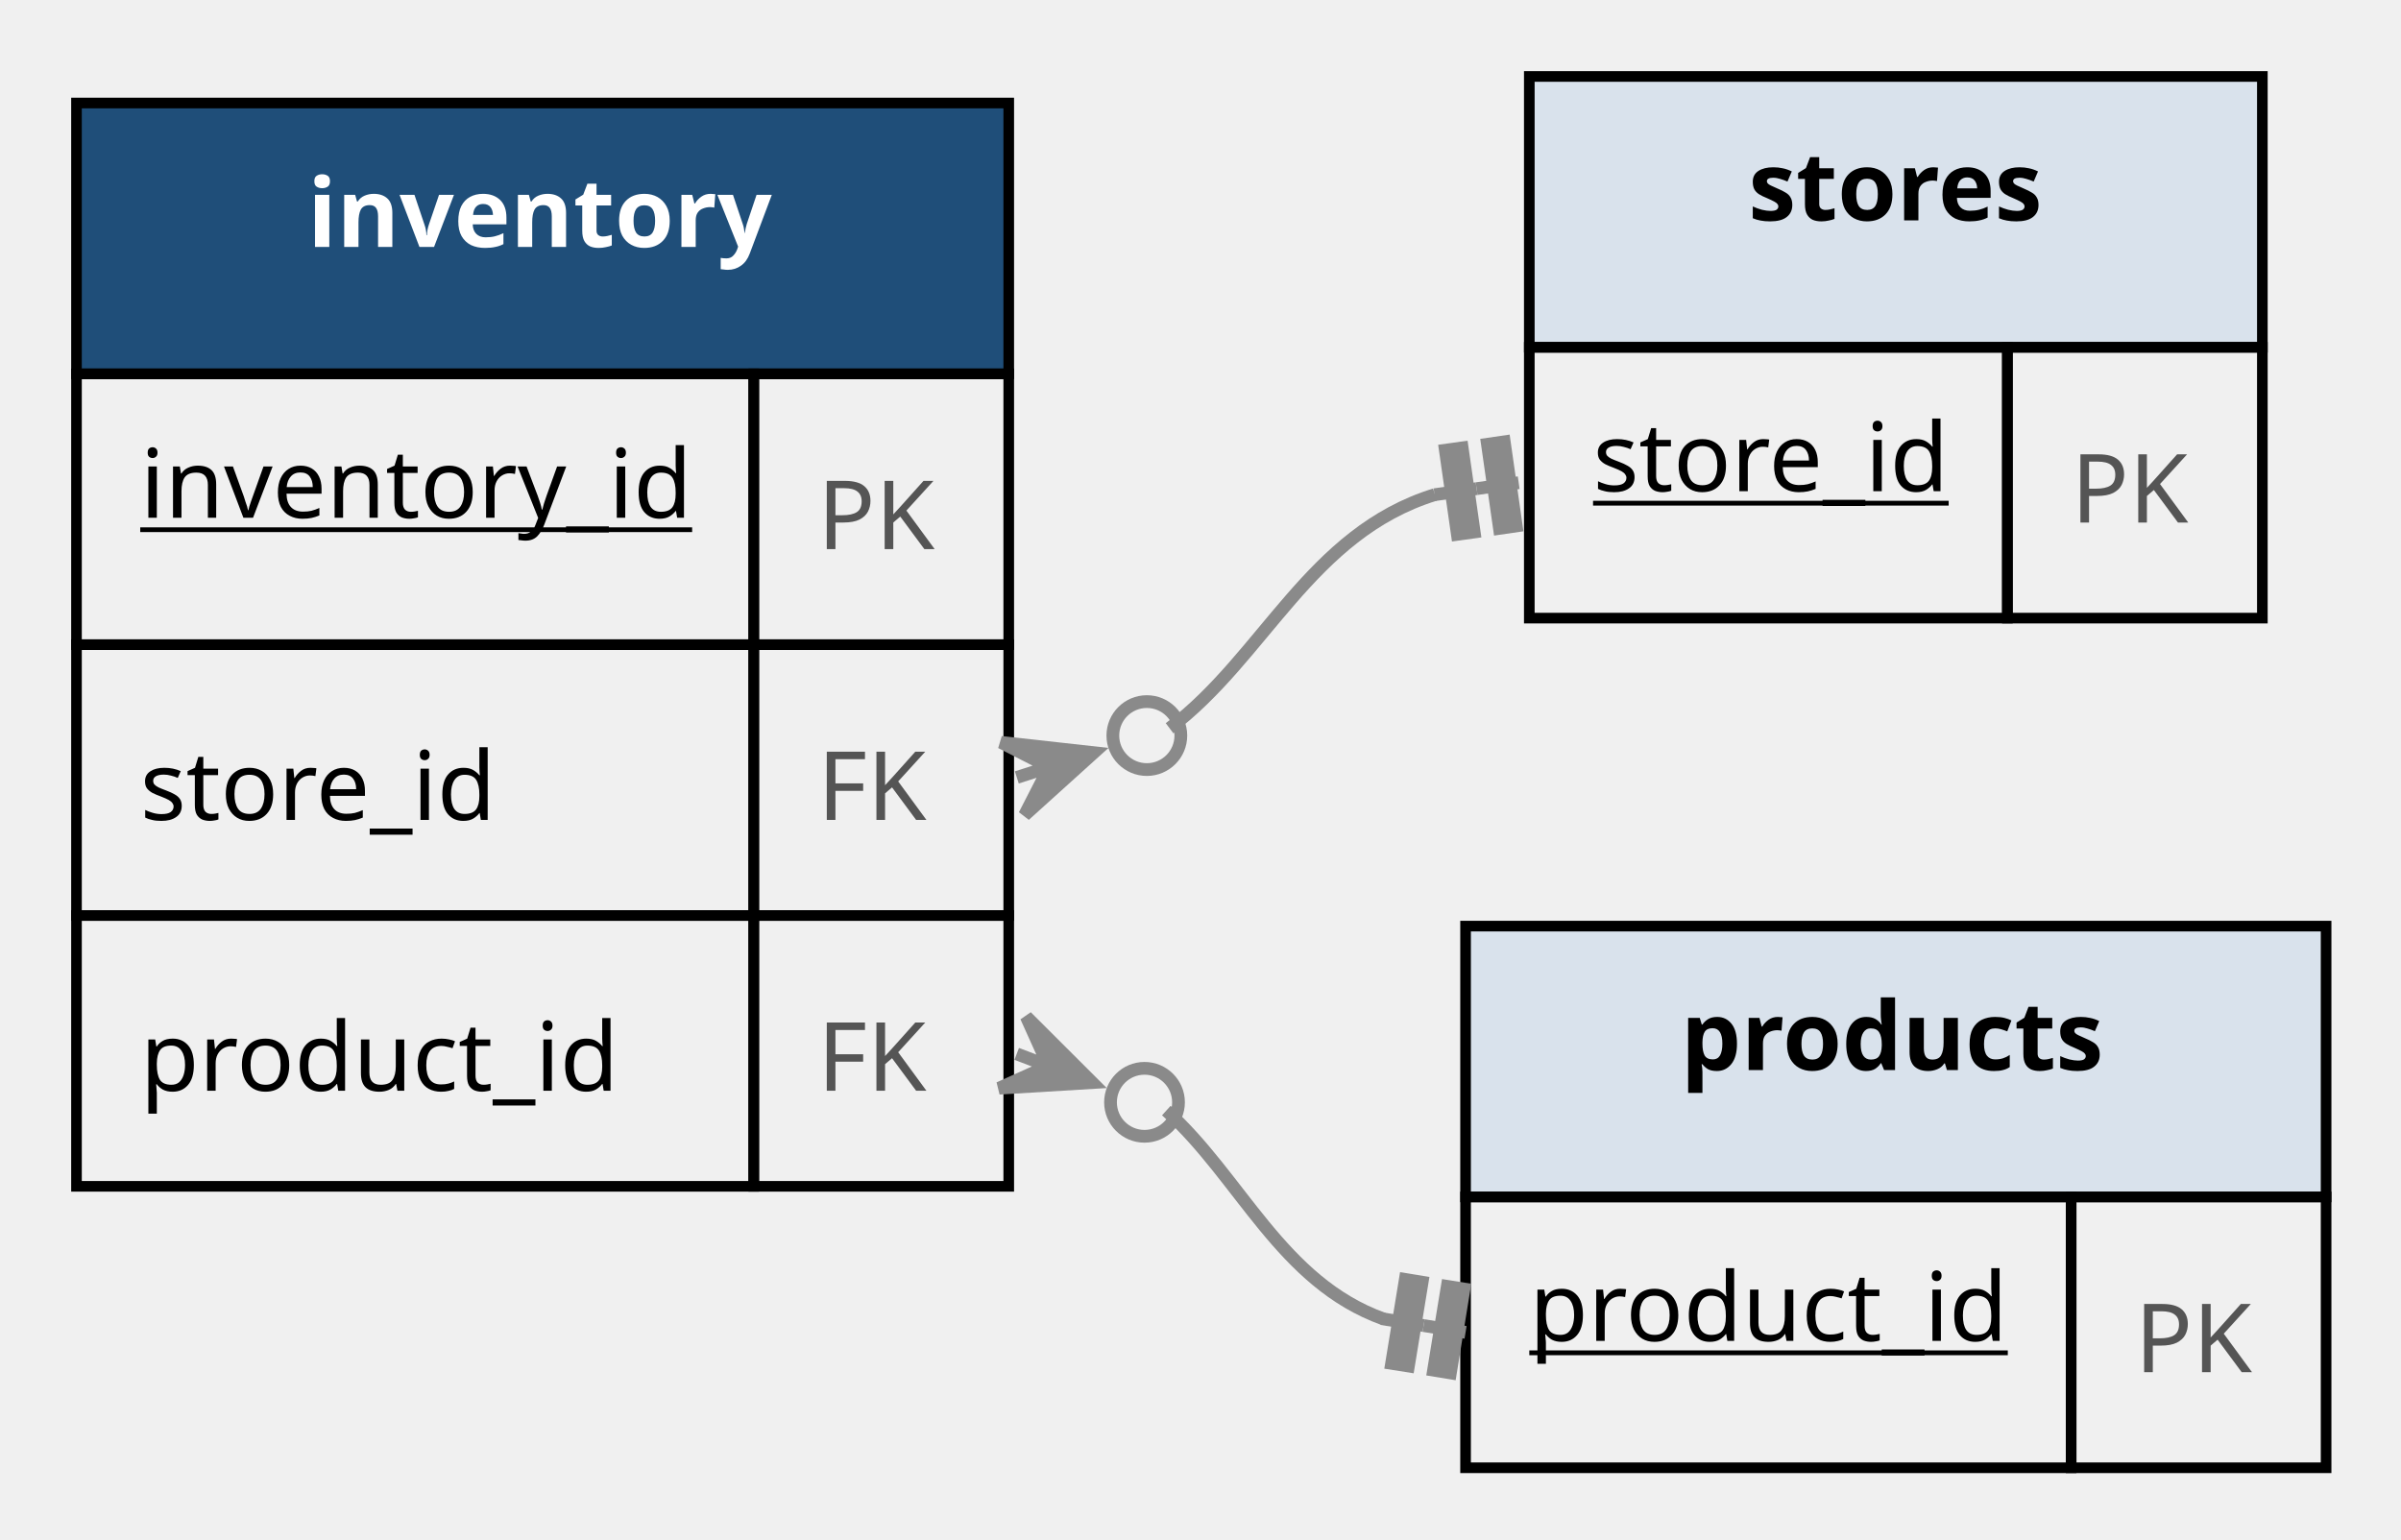
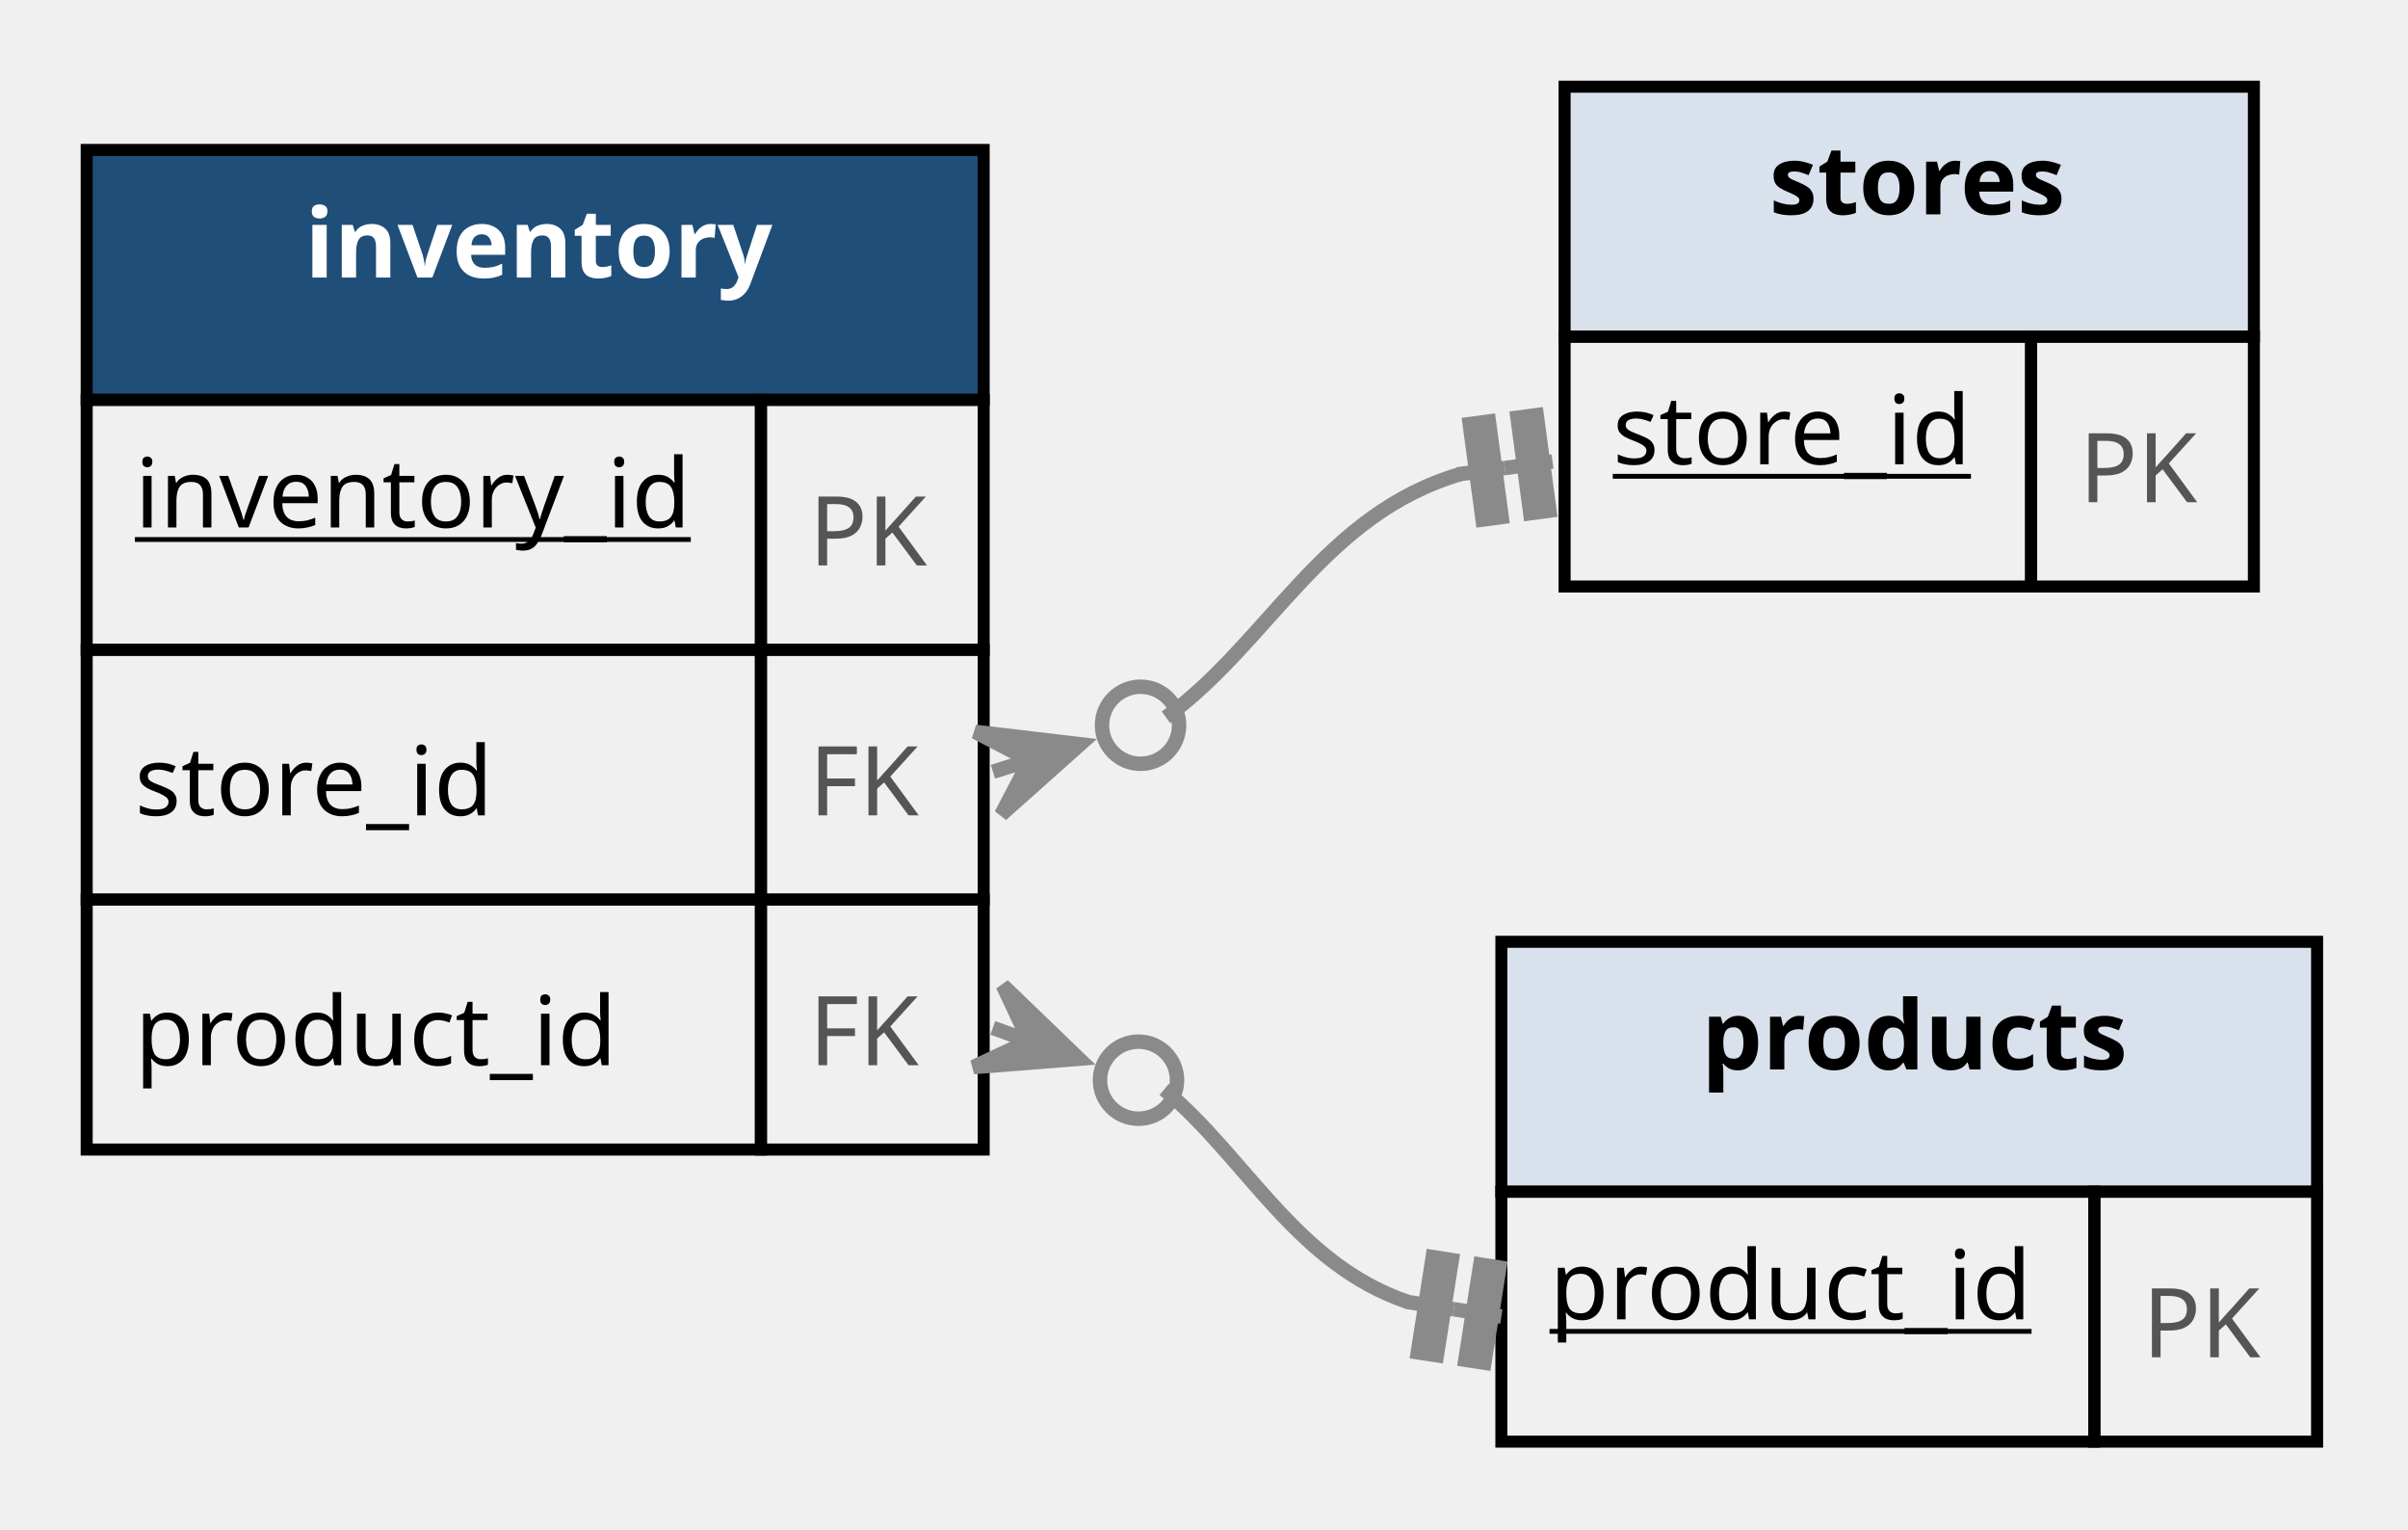
- <svg xmlns="http://www.w3.org/2000/svg" width="226pt" height="145pt" viewBox="0.00 0.00 226.00 145.00">
-   <g id="graph0" class="graph" transform="scale(1 1) rotate(0) translate(7.2 138.2)">
+ <svg xmlns="http://www.w3.org/2000/svg" width="200pt" height="127pt" viewBox="0.00 0.00 200.00 127.00">
+   <g id="graph0" class="graph" transform="scale(1 1) rotate(0) translate(7.2 119.7)">
    <g id="node1" class="node">
-       <polygon fill="#1f4e79" stroke="none" points="0,-103 0,-128.5 87.75,-128.5 87.75,-103 0,-103" />
-       <polygon fill="none" stroke="#000000" points="0,-103 0,-128.5 87.75,-128.5 87.75,-103 0,-103" />
-       <text xml:space="preserve" text-anchor="start" x="21.75" y="-114.95" font-family="Noto Sans KR" font-weight="bold" font-size="9.00" fill="#ffffff">inventory</text>
-       <polygon fill="none" stroke="#000000" points="0,-77.5 0,-103 63.75,-103 63.75,-77.5 0,-77.5" />
-       <text xml:space="preserve" text-anchor="start" x="6" y="-89.45" font-family="Noto Sans KR" text-decoration="underline" font-size="9.00">inventory_id</text>
-       <polygon fill="none" stroke="#000000" points="63.75,-77.5 63.75,-103 87.75,-103 87.75,-77.5 63.75,-77.5" />
-       <text xml:space="preserve" text-anchor="start" x="69.75" y="-86.5" font-family="Noto Sans KR" font-size="9.00" fill="#555555">PK</text>
-       <polygon fill="none" stroke="#000000" points="0,-52 0,-77.5 63.75,-77.5 63.75,-52 0,-52" />
-       <text xml:space="preserve" text-anchor="start" x="6" y="-61" font-family="Noto Sans KR" font-size="9.00">store_id</text>
-       <polygon fill="none" stroke="#000000" points="63.75,-52 63.75,-77.5 87.75,-77.5 87.75,-52 63.75,-52" />
-       <text xml:space="preserve" text-anchor="start" x="69.75" y="-61" font-family="Noto Sans KR" font-size="9.00" fill="#555555">FK</text>
-       <polygon fill="none" stroke="#000000" points="0,-26.5 0,-52 63.75,-52 63.75,-26.5 0,-26.5" />
-       <text xml:space="preserve" text-anchor="start" x="6" y="-35.5" font-family="Noto Sans KR" font-size="9.00">product_id</text>
-       <polygon fill="none" stroke="#000000" points="63.75,-26.5 63.75,-52 87.75,-52 87.75,-26.5 63.75,-26.5" />
-       <text xml:space="preserve" text-anchor="start" x="69.75" y="-35.5" font-family="Noto Sans KR" font-size="9.00" fill="#555555">FK</text>
+       <polygon fill="#1f4e79" stroke="none" points="0,-86.5 0,-107.25 74.5,-107.25 74.5,-86.5 0,-86.5" />
+       <polygon fill="none" stroke="#000000" points="0,-86.5 0,-107.25 74.5,-107.25 74.5,-86.5 0,-86.5" />
+       <text xml:space="preserve" text-anchor="start" x="18.12" y="-96.65" font-family="Noto Sans KR" font-weight="bold" font-size="8.00" fill="#ffffff">inventory</text>
+       <polygon fill="none" stroke="#000000" points="0,-65.75 0,-86.5 56,-86.5 56,-65.75 0,-65.75" />
+       <text xml:space="preserve" text-anchor="start" x="4" y="-75.9" font-family="Noto Sans KR" text-decoration="underline" font-size="8.00">inventory_id</text>
+       <polygon fill="none" stroke="#000000" points="56,-65.75 56,-86.5 74.5,-86.5 74.5,-65.75 56,-65.75" />
+       <text xml:space="preserve" text-anchor="start" x="60" y="-72.75" font-family="Noto Sans KR" font-size="8.00" fill="#555555">PK</text>
+       <polygon fill="none" stroke="#000000" points="0,-45 0,-65.75 56,-65.75 56,-45 0,-45" />
+       <text xml:space="preserve" text-anchor="start" x="4" y="-52" font-family="Noto Sans KR" font-size="8.00">store_id</text>
+       <polygon fill="none" stroke="#000000" points="56,-45 56,-65.75 74.5,-65.75 74.5,-45 56,-45" />
+       <text xml:space="preserve" text-anchor="start" x="60" y="-52" font-family="Noto Sans KR" font-size="8.00" fill="#555555">FK</text>
+       <polygon fill="none" stroke="#000000" points="0,-24.25 0,-45 56,-45 56,-24.25 0,-24.25" />
+       <text xml:space="preserve" text-anchor="start" x="4" y="-31.25" font-family="Noto Sans KR" font-size="8.00">product_id</text>
+       <polygon fill="none" stroke="#000000" points="56,-24.25 56,-45 74.5,-45 74.5,-24.25 56,-24.25" />
+       <text xml:space="preserve" text-anchor="start" x="60" y="-31.25" font-family="Noto Sans KR" font-size="8.00" fill="#555555">FK</text>
    </g>
    <g id="node2" class="node">
-       <polygon fill="#d9e2ec" stroke="none" points="136.75,-105.5 136.75,-131 205.75,-131 205.75,-105.5 136.75,-105.5" />
-       <polygon fill="none" stroke="#000000" points="136.75,-105.5 136.75,-131 205.75,-131 205.75,-105.5 136.75,-105.5" />
-       <text xml:space="preserve" text-anchor="start" x="157.38" y="-117.45" font-family="Noto Sans KR" font-weight="bold" font-size="9.00" fill="#000000">stores</text>
-       <polygon fill="none" stroke="#000000" points="136.75,-80 136.75,-105.5 181.75,-105.5 181.75,-80 136.75,-80" />
-       <text xml:space="preserve" text-anchor="start" x="142.75" y="-91.95" font-family="Noto Sans KR" text-decoration="underline" font-size="9.00">store_id</text>
-       <polygon fill="none" stroke="#000000" points="181.75,-80 181.75,-105.5 205.75,-105.5 205.75,-80 181.75,-80" />
-       <text xml:space="preserve" text-anchor="start" x="187.75" y="-89" font-family="Noto Sans KR" font-size="9.00" fill="#555555">PK</text>
+       <polygon fill="#d9e2ec" stroke="none" points="122.75,-91.75 122.75,-112.5 180,-112.5 180,-91.75 122.75,-91.75" />
+       <polygon fill="none" stroke="#000000" points="122.75,-91.75 122.75,-112.5 180,-112.5 180,-91.75 122.75,-91.75" />
+       <text xml:space="preserve" text-anchor="start" x="139.75" y="-101.9" font-family="Noto Sans KR" font-weight="bold" font-size="8.00" fill="#000000">stores</text>
+       <polygon fill="none" stroke="#000000" points="122.75,-71 122.75,-91.75 161.5,-91.75 161.5,-71 122.75,-71" />
+       <text xml:space="preserve" text-anchor="start" x="126.75" y="-81.15" font-family="Noto Sans KR" text-decoration="underline" font-size="8.00">store_id</text>
+       <polygon fill="none" stroke="#000000" points="161.5,-71 161.5,-91.75 180,-91.75 180,-71 161.5,-71" />
+       <text xml:space="preserve" text-anchor="start" x="165.5" y="-78" font-family="Noto Sans KR" font-size="8.00" fill="#555555">PK</text>
    </g>
    <g id="edge1" class="edge">
-       <path fill="none" stroke="#8a8a8a" stroke-width="1.2" d="M102.89,-69.63C111.8,-76.33 116.1,-87.99 127.87,-91.63" />
-       <polygon fill="#8a8a8a" stroke="#8a8a8a" stroke-width="1.2" points="95.75,-67.33 89.24,-61.45 91.56,-65.98 88.51,-65 88.51,-65 88.51,-65 91.56,-65.98 87.03,-68.3 95.75,-67.33" />
-       <ellipse fill="none" stroke="#8a8a8a" stroke-width="1.2" cx="100.75" cy="-68.94" rx="3.2" ry="3.2" />
-       <polygon fill="#8a8a8a" stroke="#8a8a8a" stroke-width="1.2" points="135.52,-88.68 134.39,-96.6 132.81,-96.37 133.94,-88.45 135.52,-88.68" />
-       <polyline fill="none" stroke="#8a8a8a" stroke-width="1.2" points="135.75,-92.75 131.79,-92.19" />
-       <polygon fill="#8a8a8a" stroke="#8a8a8a" stroke-width="1.2" points="131.56,-88.11 130.43,-96.03 128.85,-95.81 129.98,-87.89 131.56,-88.11" />
-       <polyline fill="none" stroke="#8a8a8a" stroke-width="1.2" points="131.79,-92.19 127.83,-91.62" />
+       <path fill="none" stroke="#8a8a8a" stroke-width="1.2" d="M89.64,-60.14C98.25,-66.42 102.73,-77.04 114.15,-80.35" />
+       <polygon fill="#8a8a8a" stroke="#8a8a8a" stroke-width="1.2" points="82.51,-57.9 75.96,-52.06 78.32,-56.58 75.27,-55.62 75.27,-55.62 75.27,-55.62 78.32,-56.58 73.8,-58.93 82.51,-57.9" />
+       <ellipse fill="none" stroke="#8a8a8a" stroke-width="1.2" cx="87.53" cy="-59.48" rx="3.2" ry="3.2" />
+       <polygon fill="#8a8a8a" stroke="#8a8a8a" stroke-width="1.2" points="121.49,-77.3 120.43,-85.23 118.84,-85.02 119.9,-77.09 121.49,-77.3" />
+       <polyline fill="none" stroke="#8a8a8a" stroke-width="1.2" points="121.75,-81.38 117.79,-80.84" />
+       <polygon fill="#8a8a8a" stroke="#8a8a8a" stroke-width="1.2" points="117.52,-76.77 116.46,-84.7 114.87,-84.49 115.94,-76.56 117.52,-76.77" />
+       <polyline fill="none" stroke="#8a8a8a" stroke-width="1.2" points="117.79,-80.84 113.82,-80.31" />
    </g>
    <g id="node3" class="node">
-       <polygon fill="#d9e2ec" stroke="none" points="130.75,-25.5 130.75,-51 211.75,-51 211.75,-25.5 130.75,-25.5" />
-       <polygon fill="none" stroke="#000000" points="130.75,-25.5 130.75,-51 211.75,-51 211.75,-25.5 130.75,-25.5" />
-       <text xml:space="preserve" text-anchor="start" x="151" y="-37.45" font-family="Noto Sans KR" font-weight="bold" font-size="9.00" fill="#000000">products</text>
-       <polygon fill="none" stroke="#000000" points="130.75,0 130.75,-25.5 187.75,-25.5 187.75,0 130.75,0" />
-       <text xml:space="preserve" text-anchor="start" x="136.75" y="-11.95" font-family="Noto Sans KR" text-decoration="underline" font-size="9.00">product_id</text>
-       <polygon fill="none" stroke="#000000" points="187.75,0 187.75,-25.5 211.75,-25.5 211.75,0 187.75,0" />
-       <text xml:space="preserve" text-anchor="start" x="193.75" y="-9" font-family="Noto Sans KR" font-size="9.00" fill="#555555">PK</text>
+       <polygon fill="#d9e2ec" stroke="none" points="117.5,-20.75 117.5,-41.5 185.25,-41.5 185.25,-20.75 117.5,-20.75" />
+       <polygon fill="none" stroke="#000000" points="117.5,-20.75 117.5,-41.5 185.25,-41.5 185.25,-20.75 117.5,-20.75" />
+       <text xml:space="preserve" text-anchor="start" x="134.12" y="-30.9" font-family="Noto Sans KR" font-weight="bold" font-size="8.00" fill="#000000">products</text>
+       <polygon fill="none" stroke="#000000" points="117.5,0 117.5,-20.75 166.75,-20.75 166.75,0 117.5,0" />
+       <text xml:space="preserve" text-anchor="start" x="121.5" y="-10.15" font-family="Noto Sans KR" text-decoration="underline" font-size="8.00">product_id</text>
+       <polygon fill="none" stroke="#000000" points="166.75,0 166.75,-20.75 185.25,-20.75 185.25,0 166.75,0" />
+       <text xml:space="preserve" text-anchor="start" x="170.75" y="-7" font-family="Noto Sans KR" font-size="8.00" fill="#555555">PK</text>
    </g>
    <g id="edge2" class="edge">
-       <path fill="none" stroke="#8a8a8a" stroke-width="1.2" d="M102.58,-33.63C109.6,-27.31 113.39,-17.48 123.03,-14.01" />
-       <polygon fill="#8a8a8a" stroke="#8a8a8a" stroke-width="1.2" points="95.61,-36.27 86.85,-35.74 91.49,-37.83 88.5,-38.97 88.5,-38.97 88.5,-38.97 91.49,-37.83 89.4,-42.47 95.61,-36.27" />
-       <ellipse fill="none" stroke="#8a8a8a" stroke-width="1.2" cx="100.53" cy="-34.41" rx="3.2" ry="3.2" />
-       <polygon fill="#8a8a8a" stroke="#8a8a8a" stroke-width="1.2" points="129.32,-8.93 130.6,-16.83 129.03,-17.08 127.74,-9.19 129.32,-8.93" />
-       <polyline fill="none" stroke="#8a8a8a" stroke-width="1.2" points="130.75,-12.75 126.8,-13.39" />
-       <polygon fill="#8a8a8a" stroke="#8a8a8a" stroke-width="1.2" points="125.37,-9.58 126.66,-17.47 125.08,-17.73 123.79,-9.83 125.37,-9.58" />
-       <polyline fill="none" stroke="#8a8a8a" stroke-width="1.2" points="126.8,-13.39 122.85,-14.04" />
+       <path fill="none" stroke="#8a8a8a" stroke-width="1.2" d="M89.49,-29.24C96.36,-23.49 100.43,-14.78 109.71,-11.6" />
+       <polygon fill="#8a8a8a" stroke="#8a8a8a" stroke-width="1.2" points="82.41,-31.79 73.66,-31.1 78.26,-33.27 75.26,-34.35 75.26,-34.35 75.26,-34.35 78.26,-33.27 76.09,-37.88 82.41,-31.79" />
+       <ellipse fill="none" stroke="#8a8a8a" stroke-width="1.2" cx="87.36" cy="-30.01" rx="3.2" ry="3.2" />
+       <polygon fill="#8a8a8a" stroke="#8a8a8a" stroke-width="1.2" points="116.09,-6.55 117.33,-14.45 115.75,-14.7 114.51,-6.79 116.09,-6.55" />
+       <polyline fill="none" stroke="#8a8a8a" stroke-width="1.2" points="117.5,-10.38 113.55,-10.99" />
+       <polygon fill="#8a8a8a" stroke="#8a8a8a" stroke-width="1.2" points="112.14,-7.17 113.38,-15.07 111.8,-15.32 110.56,-7.41 112.14,-7.17" />
+       <polyline fill="none" stroke="#8a8a8a" stroke-width="1.2" points="113.55,-10.99 109.6,-11.61" />
    </g>
  </g>
</svg>
